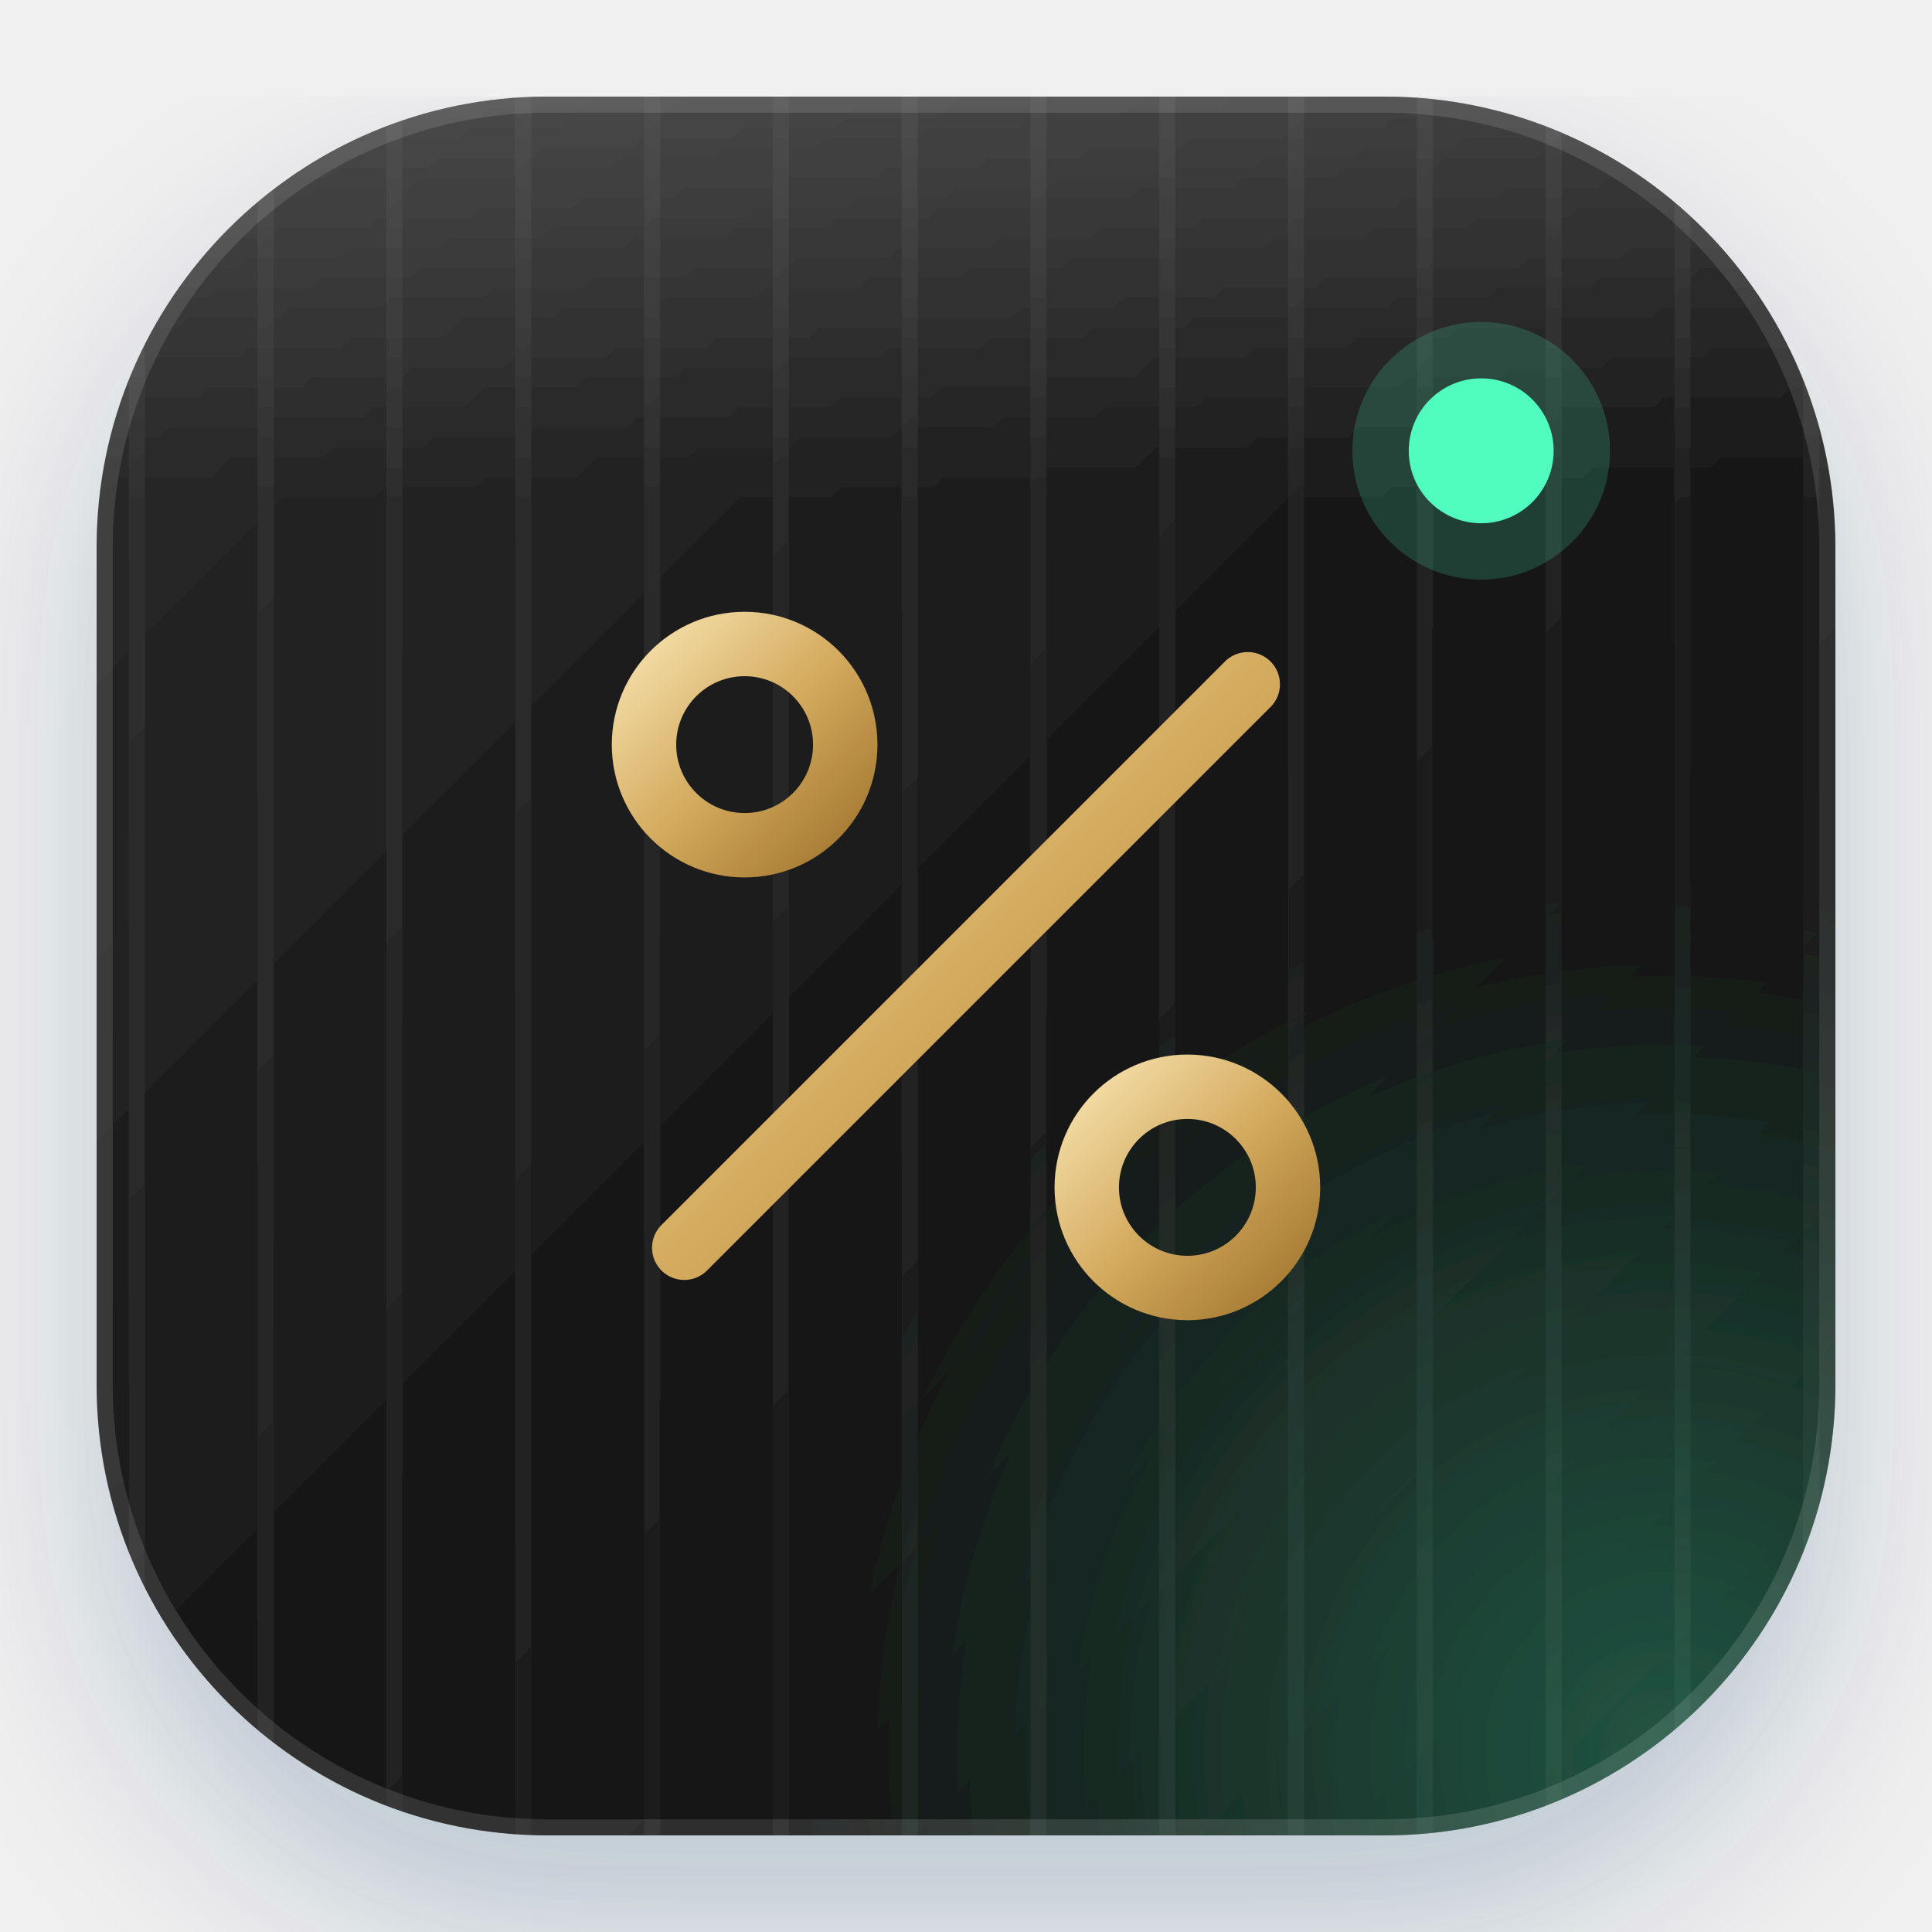
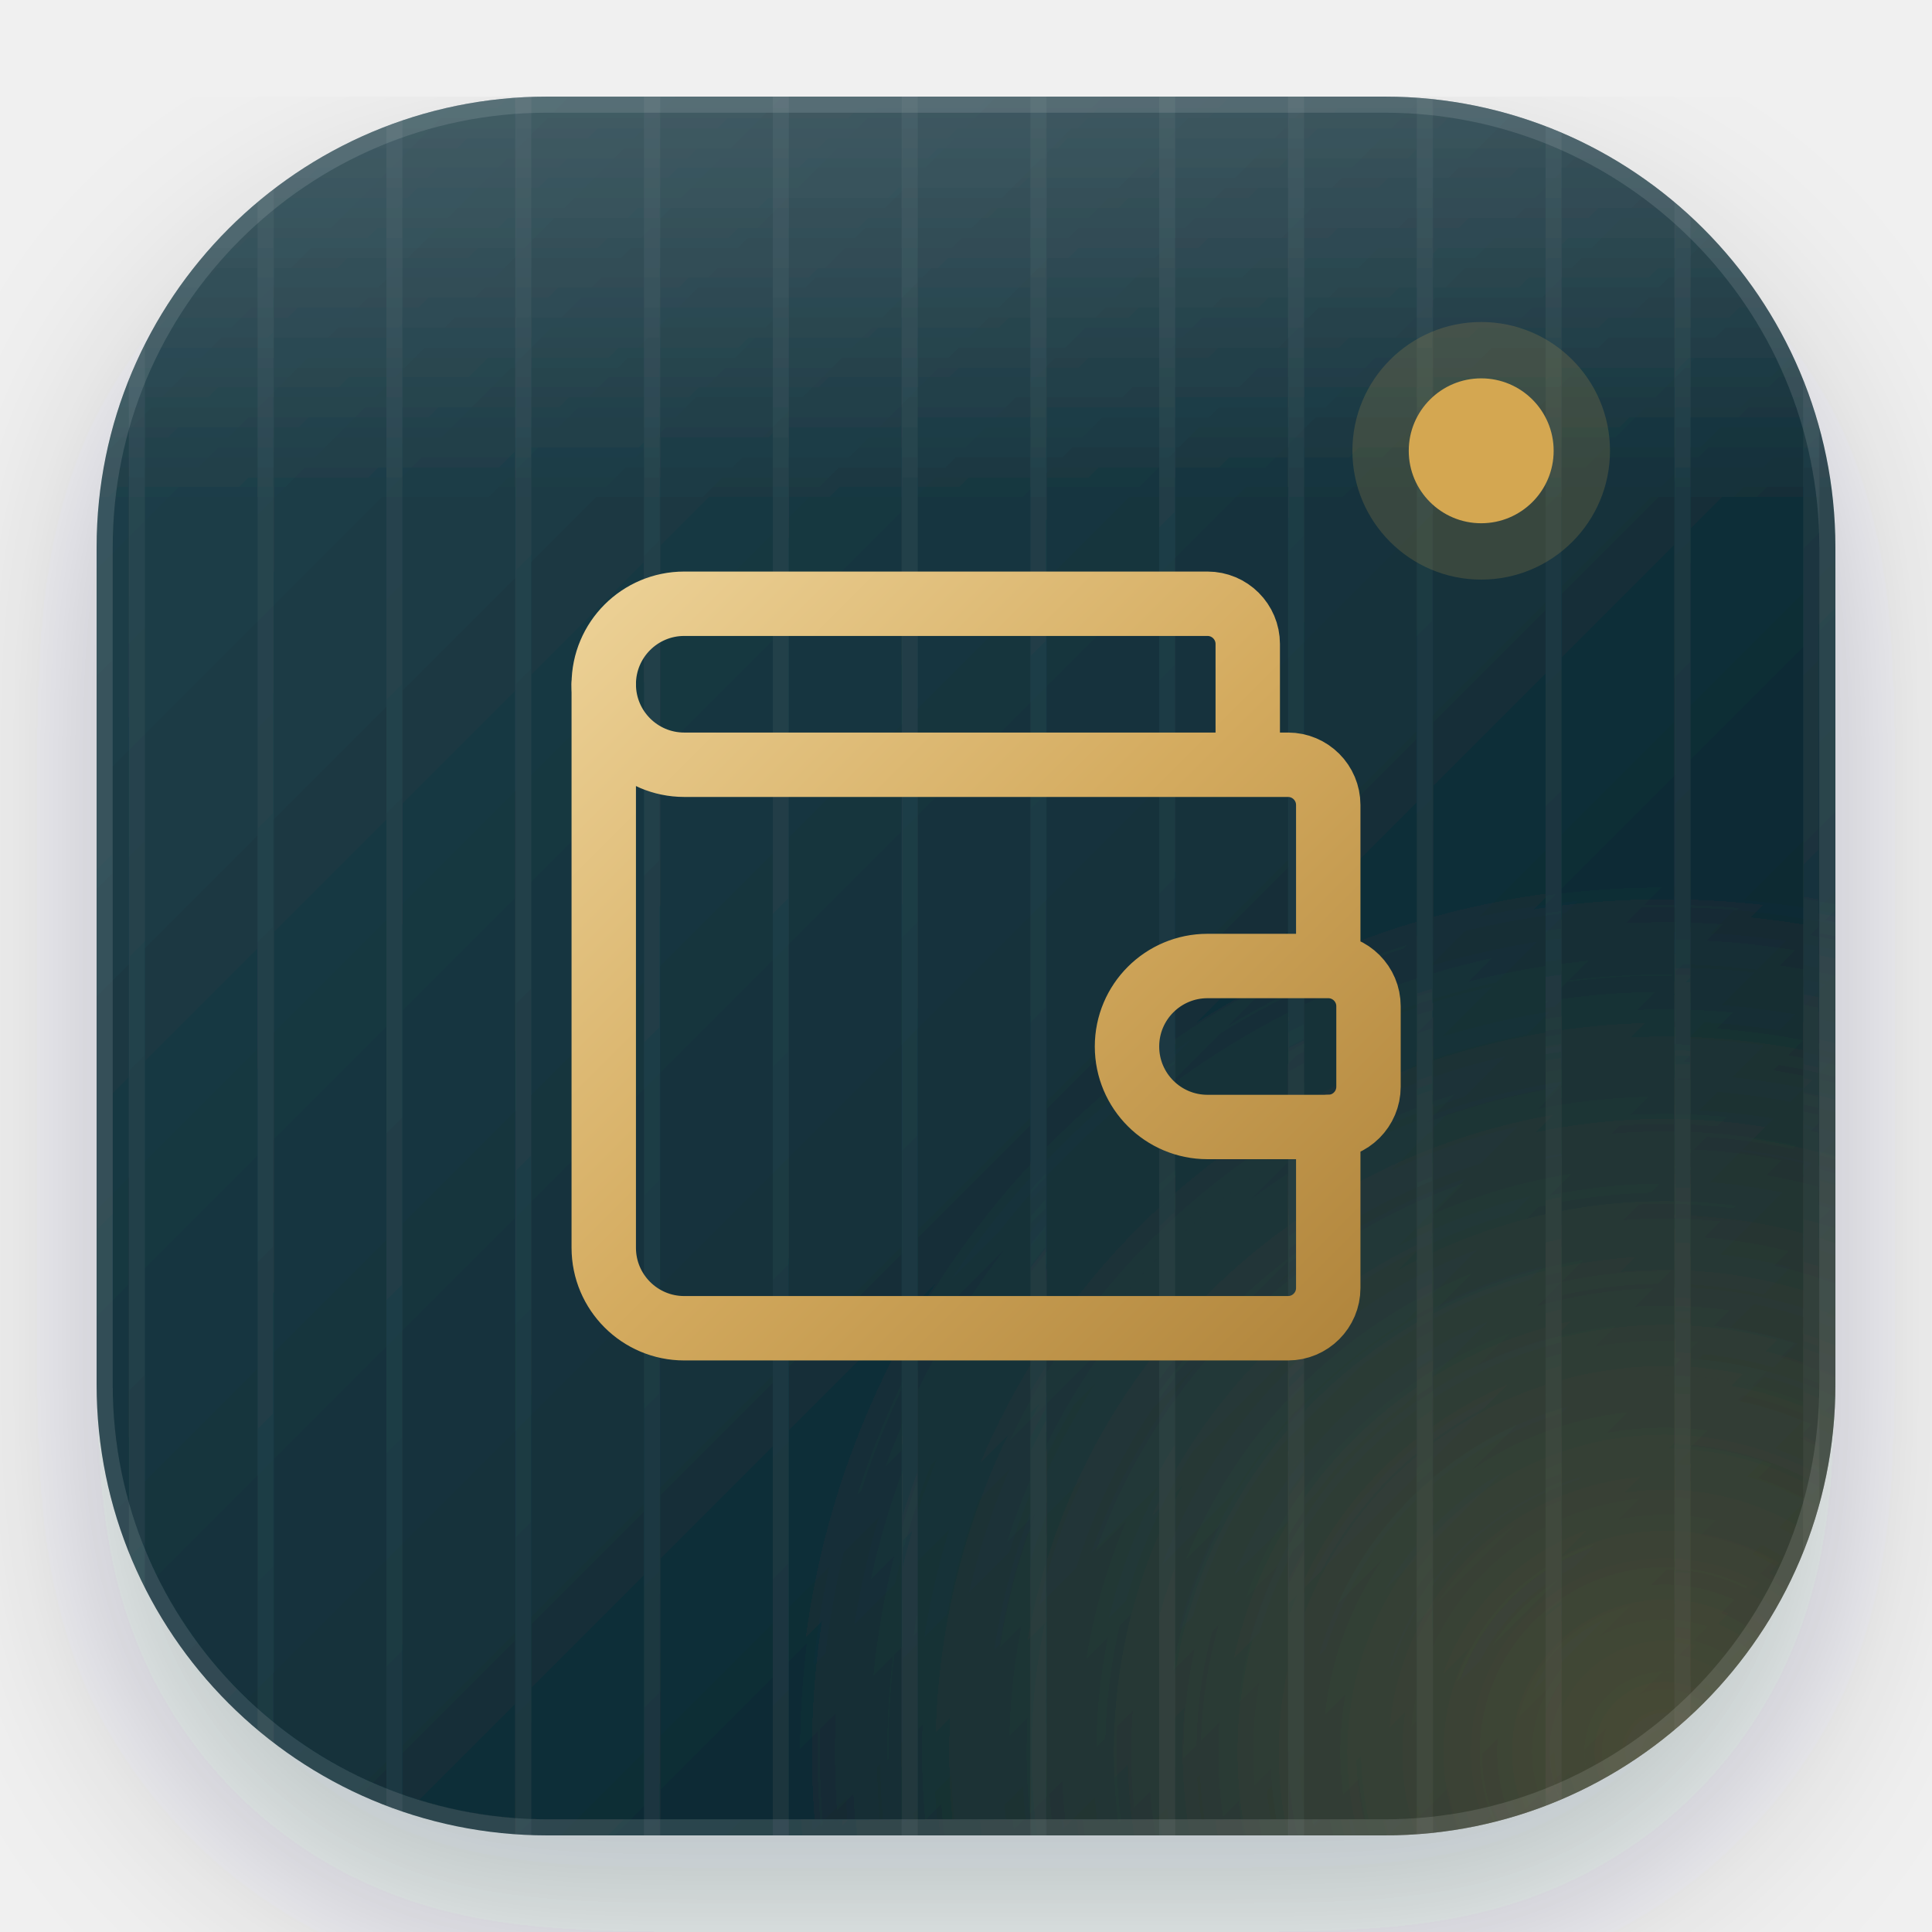
<svg xmlns="http://www.w3.org/2000/svg" viewBox="0 0 120 120" role="img" aria-hidden="true">
  <defs>
    <linearGradient id="body" x1="0" y1="0" x2="1" y2="1">
-       <stop offset="0" stop-color="#2b2b2b" />
-       <stop offset=".55" stop-color="#161616" />
-       <stop offset="1" stop-color="#0b0b0b" />
+       <stop offset="0" stop-color="#22424c" />
+       <stop offset=".55" stop-color="#12303a" />
+       <stop offset="1" stop-color="#0b2027" />
    </linearGradient>
-     <linearGradient id="gold" x1="0" y1="0" x2="1" y2="1">
+     <linearGradient id="gold" gradientUnits="userSpaceOnUse" x1="0" y1="0" x2="24" y2="24">
      <stop offset="0" stop-color="#f3dca6" />
      <stop offset=".5" stop-color="#d4ab5f" />
      <stop offset="1" stop-color="#a77b33" />
    </linearGradient>
    <radialGradient id="mint" cx=".9" cy=".95" r=".5">
-       <stop offset="0" stop-color="#51fec0" stop-opacity=".3" />
-       <stop offset="1" stop-color="#51fec0" stop-opacity="0" />
+       <stop offset="0" stop-color="#d4a752" stop-opacity=".3" />
+       <stop offset="1" stop-color="#d4a752" stop-opacity="0" />
    </radialGradient>
    <linearGradient id="sheen" x1="0" y1="0" x2="0" y2="1">
      <stop offset="0" stop-color="#fff" stop-opacity=".16" />
      <stop offset=".45" stop-color="#fff" stop-opacity="0" />
    </linearGradient>
    <pattern id="grid" width="8" height="120" patternUnits="userSpaceOnUse">
      <rect width="1" height="120" fill="#fff" fill-opacity=".045" />
    </pattern>
    <clipPath id="tile">
      <rect x="6" y="6" width="108" height="108" rx="28" />
    </clipPath>
    <filter id="drop" x="-20%" y="-20%" width="140%" height="150%">
-       <feDropShadow dx="0" dy="6" stdDeviation="6" flood-color="#0c3860" flood-opacity=".22" />
+       <feDropShadow dx="0" dy="6" stdDeviation="6" flood-color="#0f2a33" flood-opacity=".22" />
    </filter>
  </defs>
  <g filter="url(#drop)">
    <rect x="6" y="6" width="108" height="108" rx="28" fill="url(#body)" />
    <g clip-path="url(#tile)">
      <rect x="6" y="6" width="108" height="108" fill="url(#grid)" />
      <rect x="6" y="6" width="108" height="108" fill="url(#mint)" />
      <rect x="6" y="6" width="108" height="56" fill="url(#sheen)" />
    </g>
    <rect x="6.5" y="6.5" width="107" height="107" rx="27.5" fill="none" stroke="#fff" stroke-opacity=".12" />
  </g>
  <g transform="translate(30 30) scale(2.5)" fill="none" stroke="url(#gold)" stroke-width="1.6" stroke-linecap="round" stroke-linejoin="round">
-     <line x1="19" x2="5" y1="5" y2="19" />
-     <circle cx="6.5" cy="6.5" r="2.5" />
-     <circle cx="17.5" cy="17.5" r="2.5" />
+     <path d="M19 7V4a1 1 0 0 0-1-1H5a2 2 0 0 0 0 4h15a1 1 0 0 1 1 1v4h-3a2 2 0 0 0 0 4h3a1 1 0 0 0 1-1v-2a1 1 0 0 0-1-1" />
+     <path d="M3 5v14a2 2 0 0 0 2 2h15a1 1 0 0 0 1-1v-4" />
  </g>
-   <circle cx="92" cy="28" r="4.5" fill="#51fec0" />
-   <circle cx="92" cy="28" r="8" fill="#51fec0" fill-opacity=".18" />
+   <circle cx="92" cy="28" r="4.5" fill="#d4a752" />
+   <circle cx="92" cy="28" r="8" fill="#d4a752" fill-opacity=".18" />
</svg>
